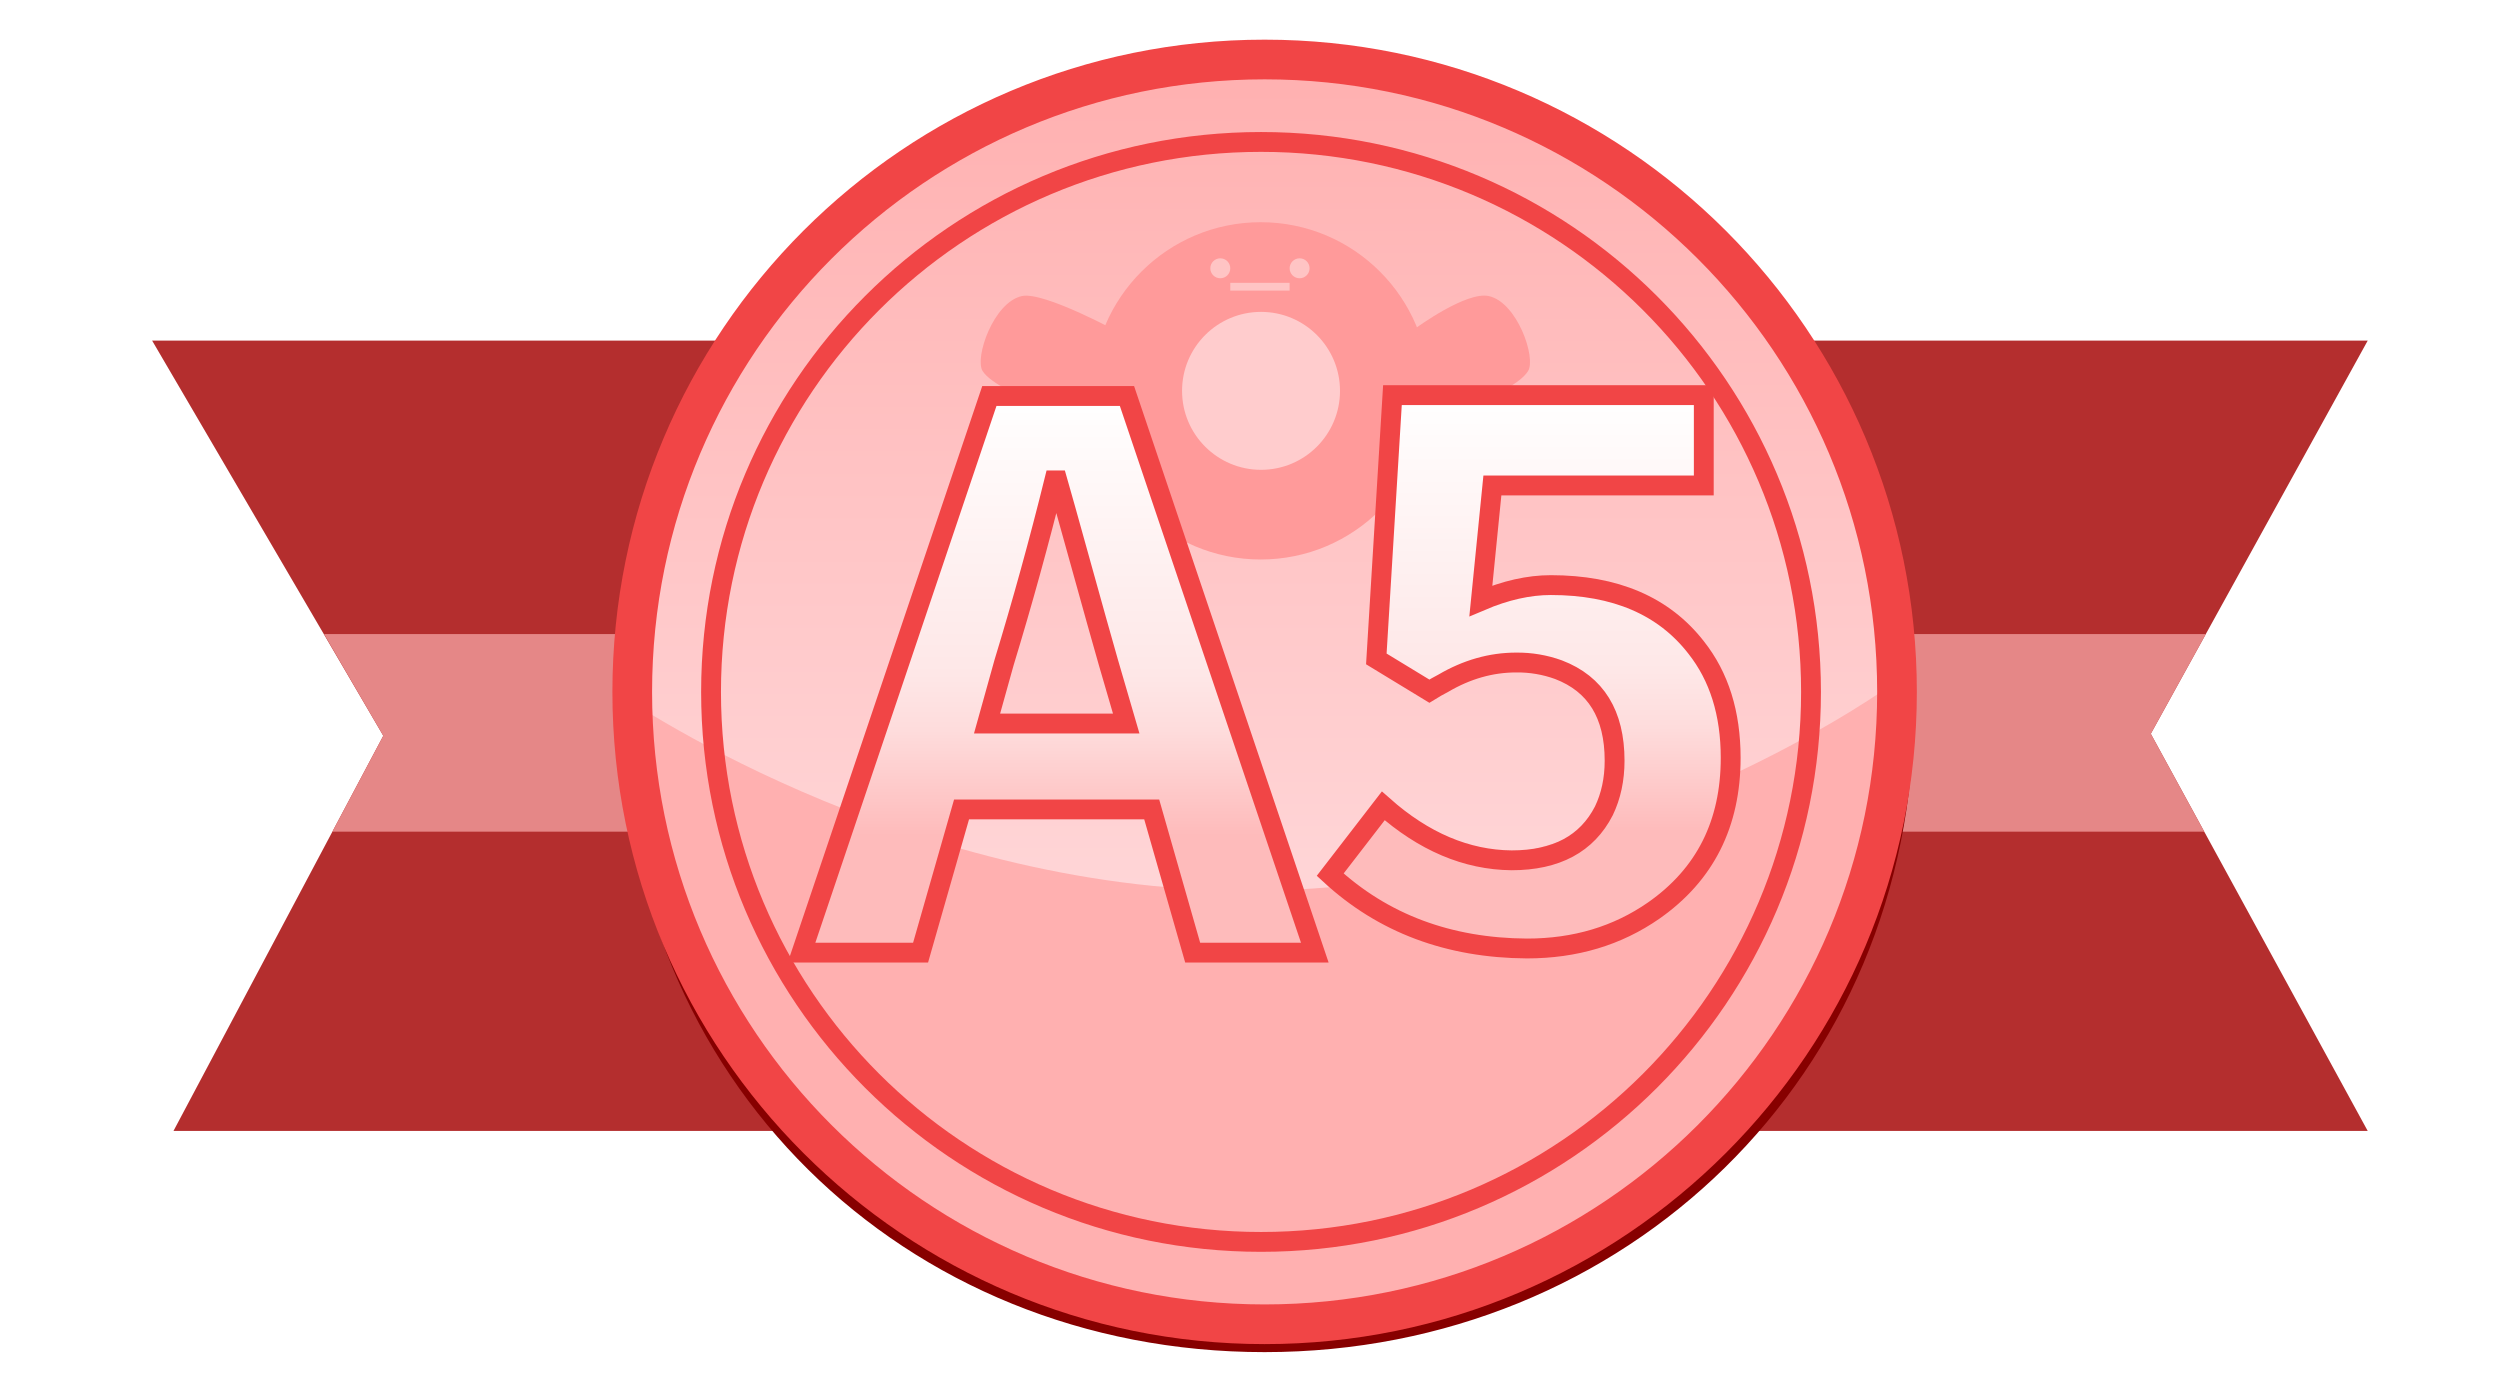
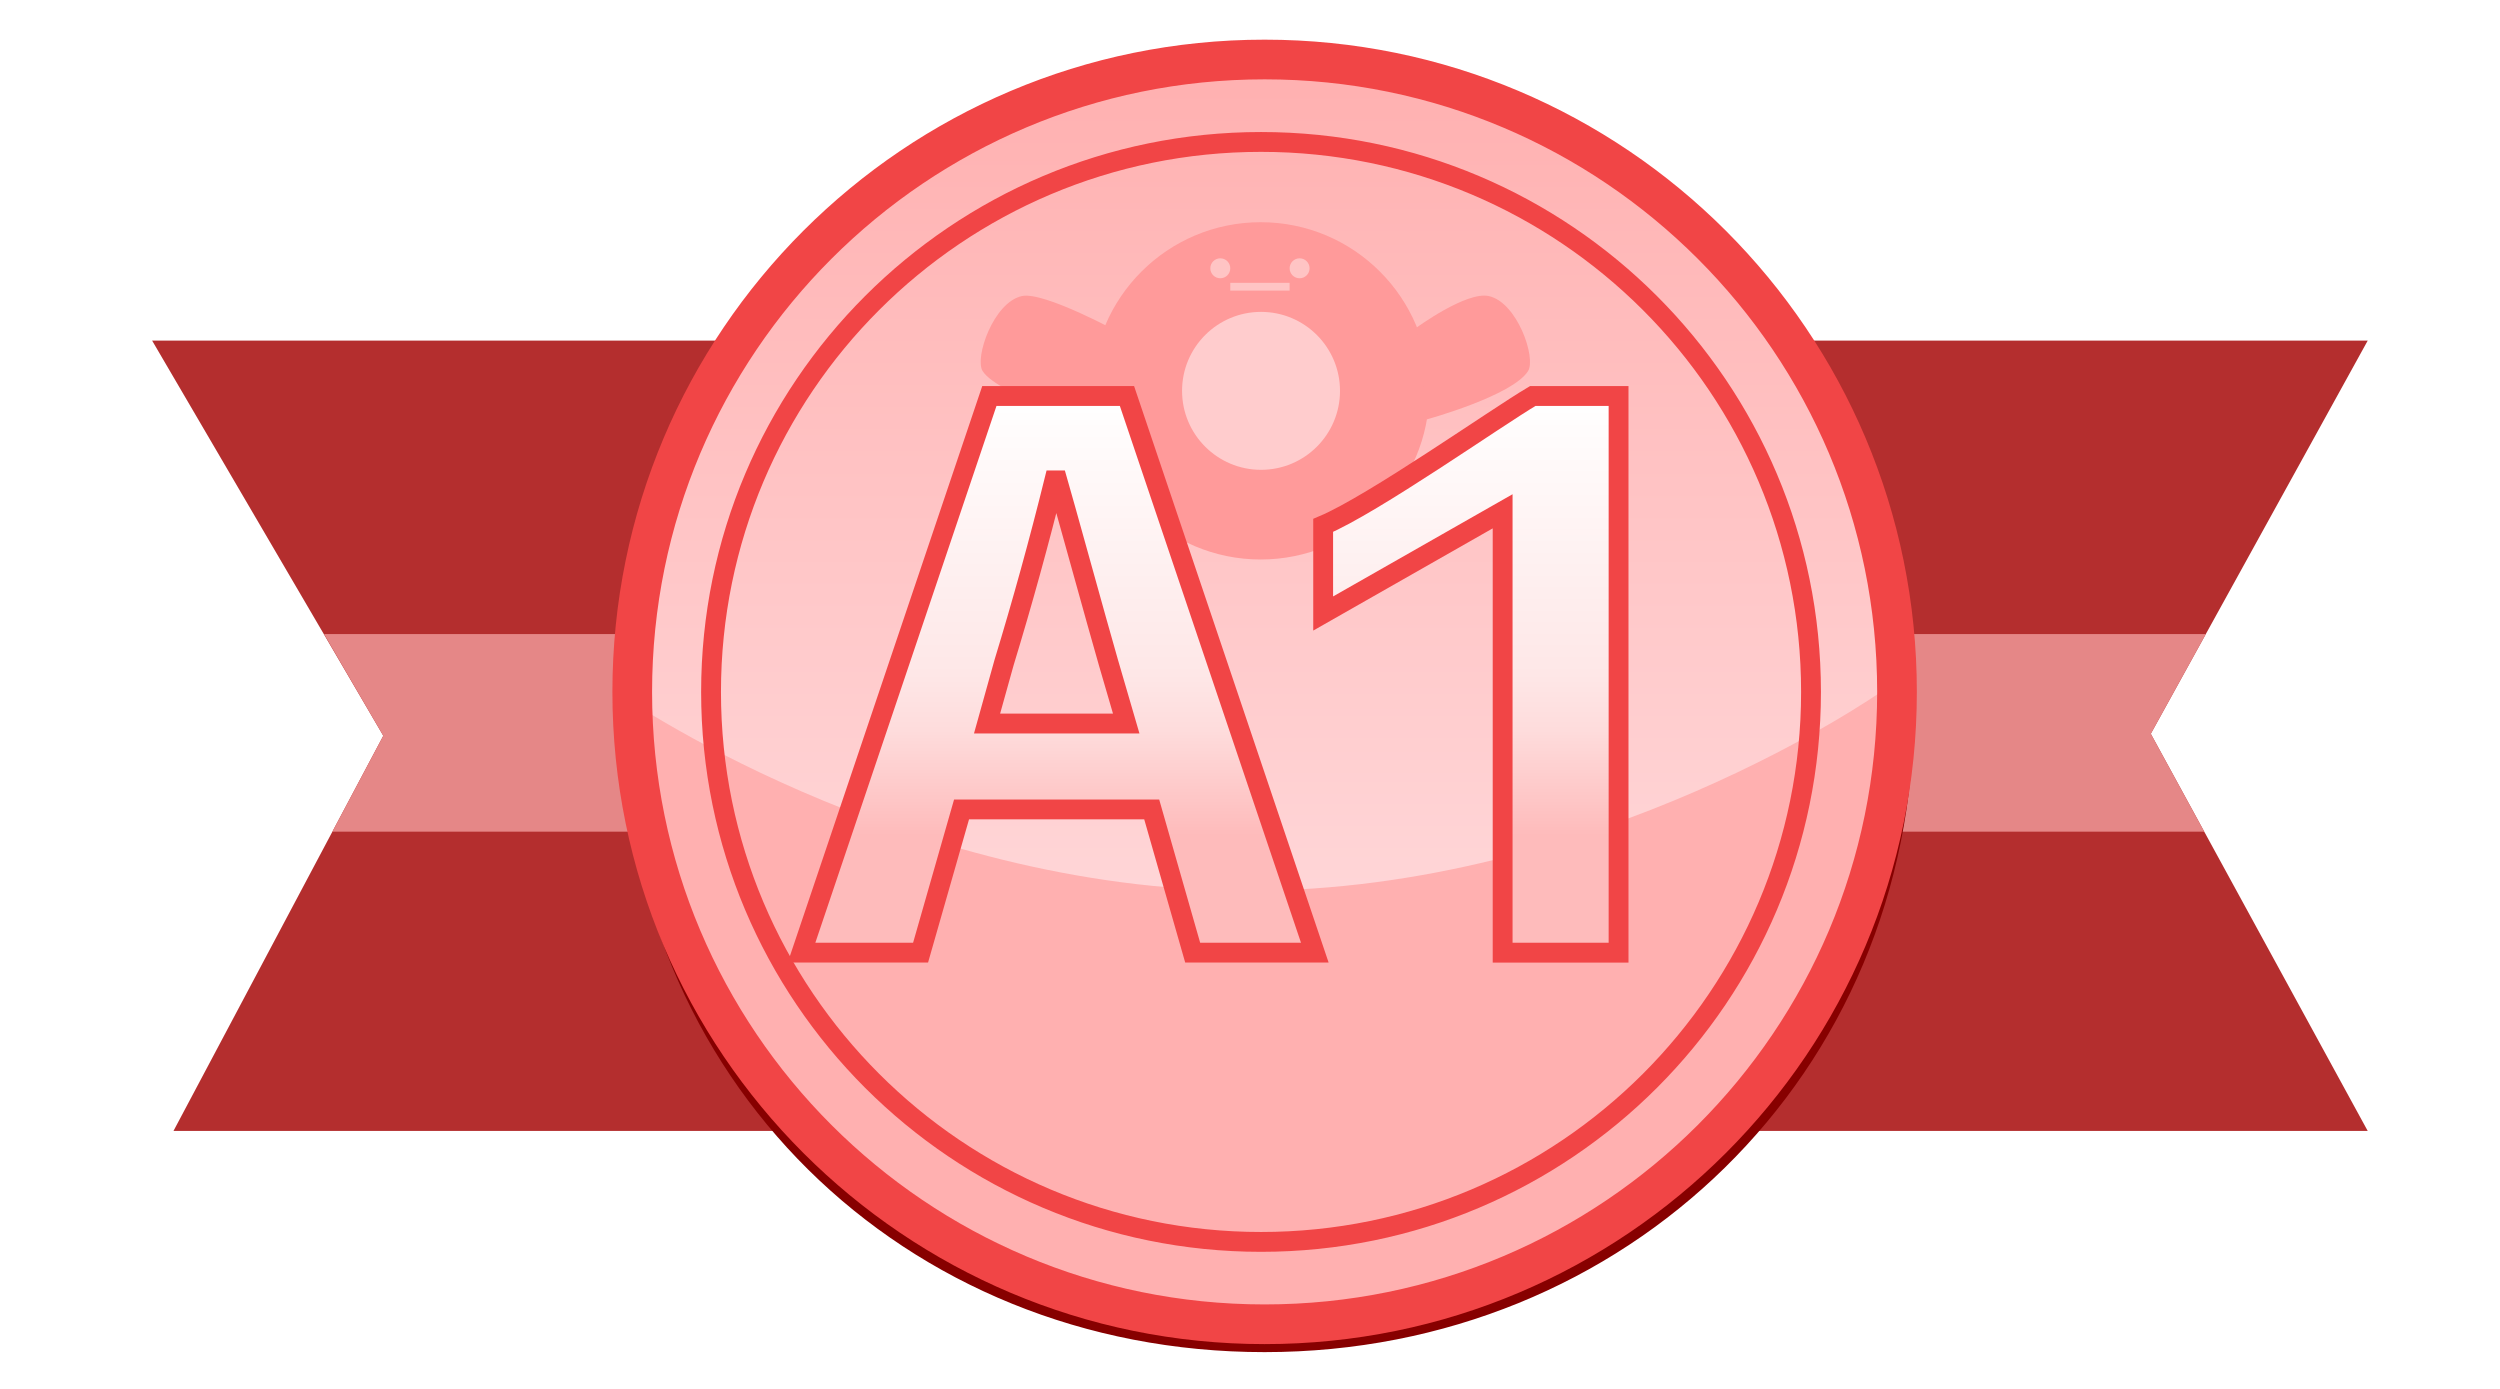
<svg xmlns="http://www.w3.org/2000/svg" width="126" height="70" xml:space="preserve">
  <path fill="#B42E2E" d="M7.667 17.167h111.666L108.4 36.983 119.333 57H8.743l10.575-19.917z" />
  <path fill="#E58787" d="M111.173 31.958h-94.84l2.985 5.125-2.567 4.834h94.344l-2.695-4.934" />
  <linearGradient id="a" gradientUnits="userSpaceOnUse" x1="63.375" y1="3" x2="63.375" y2="66.745">
    <stop offset=".005" style="stop-color:#ffb0b0" />
    <stop offset=".789" style="stop-color:#ffdddf" />
  </linearGradient>
  <circle fill="url(#a)" cx="63.375" cy="34.871" r="31.872" />
  <path fill="#FFB0B0" d="M94.796 34.873c0 17.602-14.27 31.871-31.872 31.871s-31.873-14.27-31.873-31.871c0 0 14.271 10.021 31.873 10.021 17.602.001 31.872-10.021 31.872-10.021z" />
  <g>
    <circle fill="#FF9A9A" cx="63.539" cy="19.699" r="8.5" />
    <path fill="#FF9A9A" d="M71.413 16.498s2.495-1.822 3.62-1.577c1.438.313 2.396 3.116 1.983 3.778-.78 1.25-5.103 2.438-5.103 2.438M56.539 16.824s-3.908-2.148-5.033-1.903c-1.438.313-2.396 3.116-1.983 3.778.78 1.25 6.311 2.926 6.311 2.926" />
    <circle fill="#FFCCCD" cx="63.556" cy="19.699" r="3.98" />
    <circle fill="#FFC4C4" cx="61.503" cy="13.522" r=".503" />
    <circle fill="#FFC4C4" cx="65.5" cy="13.522" r=".503" />
    <path fill="#FFC4C4" d="M62.006 14.255h2.99v.391h-2.99z" />
  </g>
  <g fill="none" stroke-miterlimit="10">
    <path stroke="#870000" d="M95.957 35.773c0 18.1-14.271 31.874-32.221 31.874-17.948 0-31.85-13.592-31.85-31.692C31.887 17.855 45.51 3 63.458 3c17.95 0 32.499 14.673 32.499 32.773z" />
    <circle stroke="#F14546" stroke-width="2" cx="63.737" cy="34.871" r="31.872" />
    <circle stroke="#F14546" cx="63.556" cy="34.873" r="27.719" />
  </g>
  <g>
    <linearGradient id="b" gradientUnits="userSpaceOnUse" x1="53.331" y1="19.957" x2="53.331" y2="48.013">
      <stop offset="0" style="stop-color:#fff" />
      <stop offset=".5" style="stop-color:#fee7e7" />
      <stop offset=".6" style="stop-color:#fedcdc" />
      <stop offset=".789" style="stop-color:#febbbb" />
    </linearGradient>
    <path fill="url(#b)" stroke="#F14546" stroke-miterlimit="10" d="m60.111 48.013-2.065-7.218h-9.584l-2.065 7.218h-6l9.467-28.055h6.935l9.467 28.055h-6.155zM49.748 36.465h7.013l-.896-3.072c-.078-.247-.792-2.8-2.143-7.662-.156-.567-.299-1.073-.428-1.518h-.156a177.669 177.669 0 0 1-2.533 9.179l-.857 3.073z" />
-     <linearGradient id="c" gradientUnits="userSpaceOnUse" x1="77.134" y1="19.915" x2="77.134" y2="47.804">
+     <linearGradient id="c" gradientUnits="userSpaceOnUse" x1="74.133" y1="19.957" x2="74.133" y2="48.013">
      <stop offset="0" style="stop-color:#fff" />
      <stop offset=".5" style="stop-color:#fee7e7" />
      <stop offset=".6" style="stop-color:#fedcdc" />
      <stop offset=".789" style="stop-color:#febbbb" />
    </linearGradient>
-     <path fill="url(#c)" stroke="#F14546" stroke-miterlimit="10" d="M76.959 47.804c-3.951-.024-7.257-1.265-9.918-3.721l2.676-3.467c2.037 1.805 4.195 2.722 6.468 2.744 2.247 0 3.796-.83 4.649-2.491.36-.747.542-1.591.542-2.53 0-2.335-.942-3.866-2.828-4.587a6.052 6.052 0 0 0-2.131-.361c-1.267 0-2.493.349-3.68 1.047-.234.121-.467.253-.698.397l-2.672-1.626.812-13.294h15.692v4.552H75.216l-.581 5.816c1.24-.529 2.416-.794 3.525-.794 3.254 0 5.694 1.047 7.324 3.143 1.162 1.468 1.742 3.323 1.742 5.563 0 3.322-1.292 5.888-3.874 7.694-1.835 1.278-3.966 1.915-6.393 1.915z" />
+     <path fill="url(#c)" stroke="#F14546" stroke-miterlimit="10" d="M75.733 48.013V25.769l-9.046 5.152v-4.442c2.522-1.063 8.721-5.434 10.565-6.521h4.324V48.014h-5.843z" />
  </g>
</svg>
